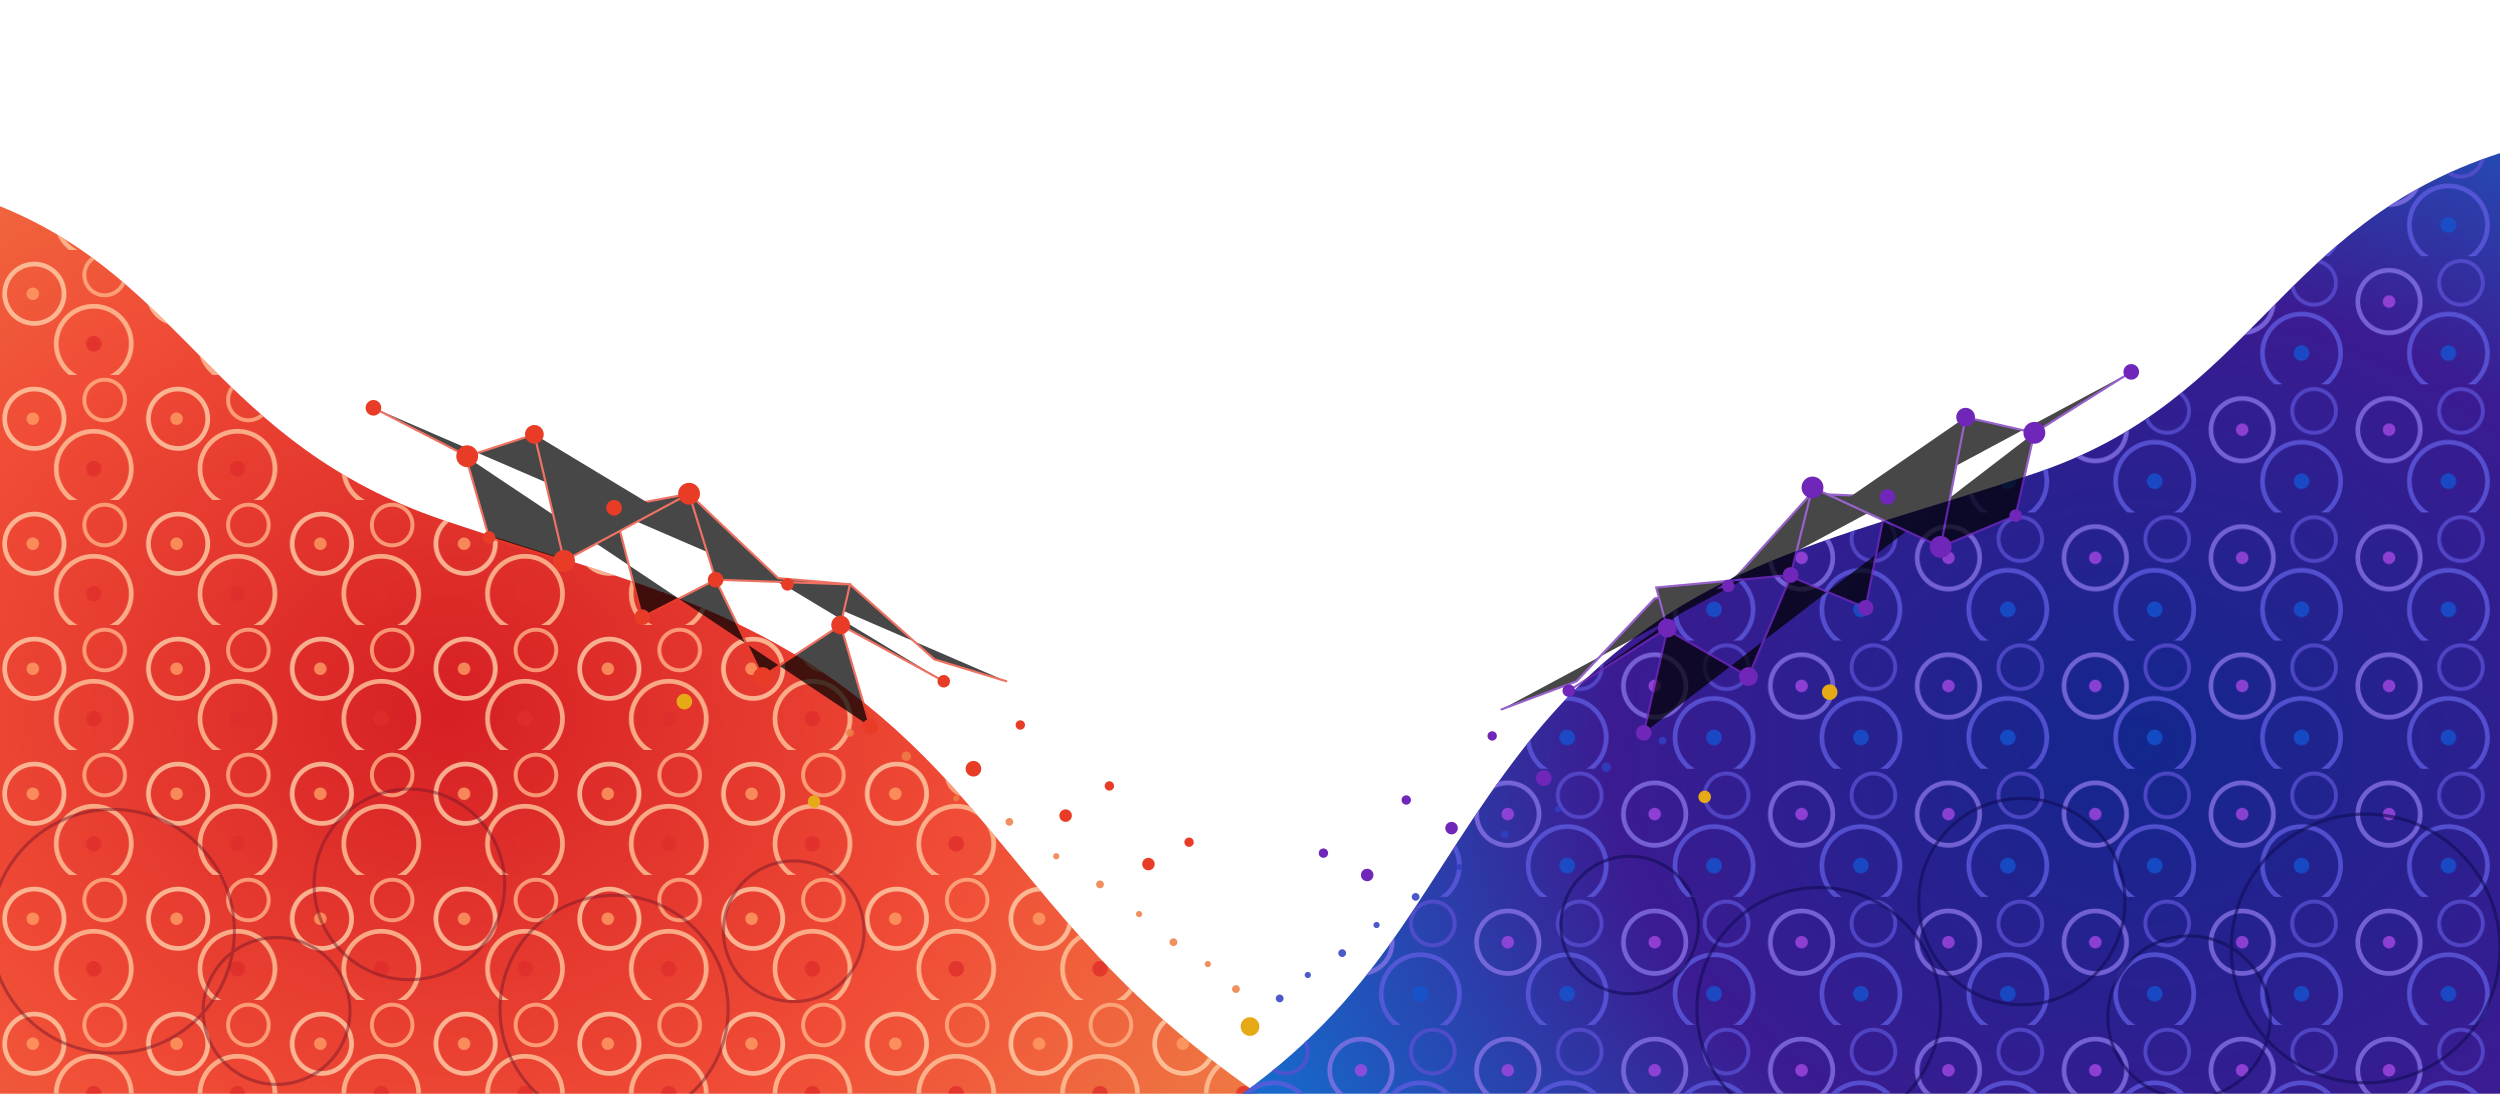
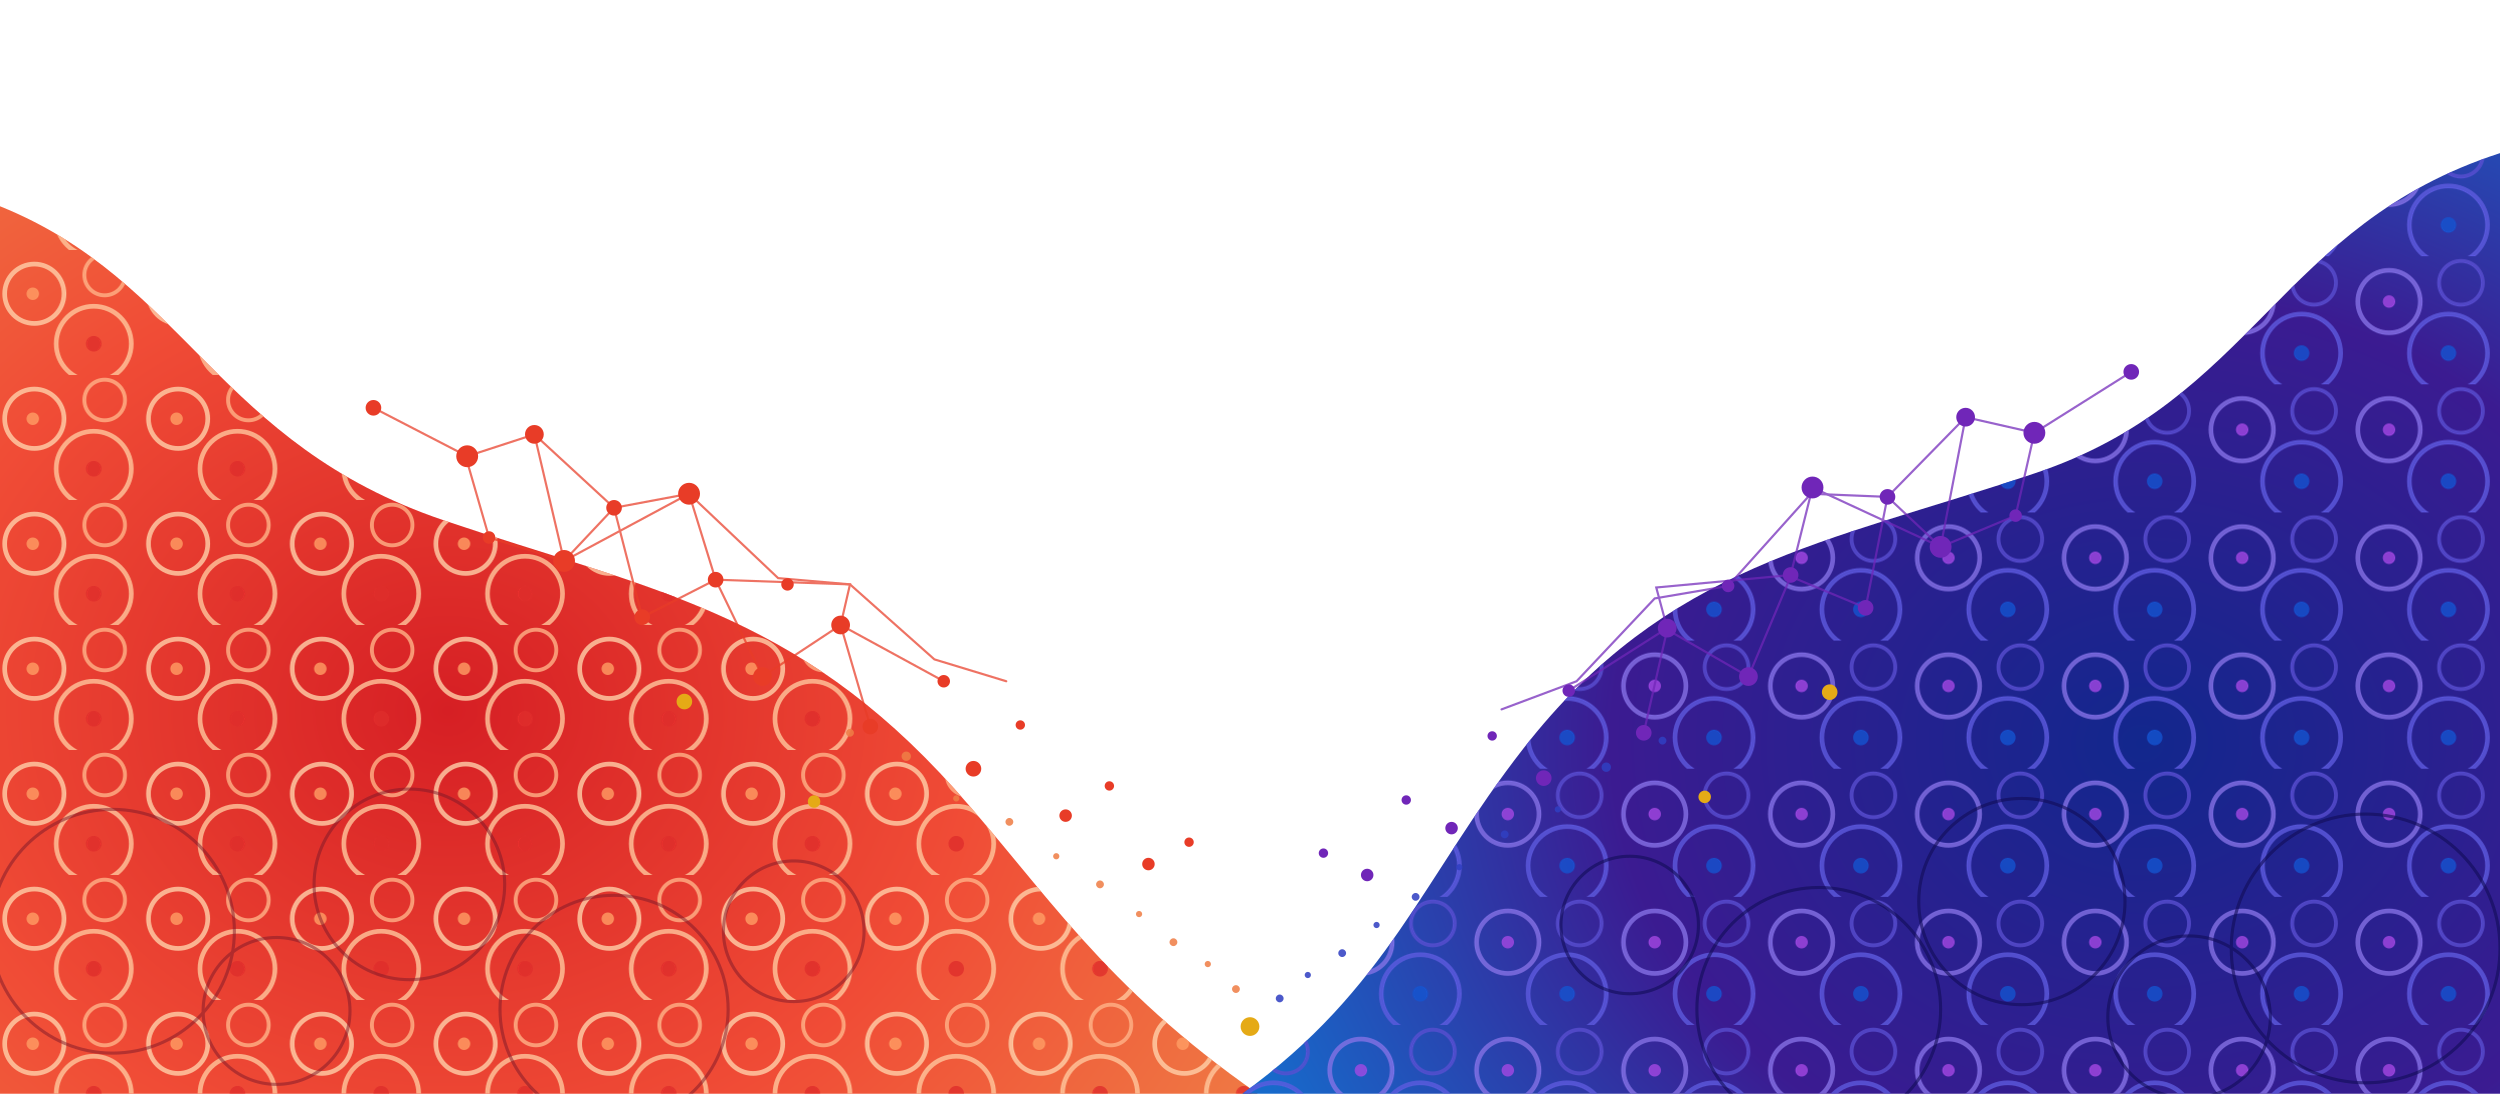
<svg xmlns="http://www.w3.org/2000/svg" viewBox="0 0 1600 700" role="presentation">
  <defs>
    <radialGradient id="coralField" cx="35%" cy="65%" r="75%">
      <stop offset="0" stop-color="#d61f24" />
      <stop offset=".55" stop-color="#f04c36" />
      <stop offset="1" stop-color="#ef7d45" />
    </radialGradient>
    <radialGradient id="blueField" cx="72%" cy="68%" r="75%">
      <stop offset="0" stop-color="#12278d" />
      <stop offset=".55" stop-color="#3b1b91" />
      <stop offset="1" stop-color="#176acb" />
    </radialGradient>
    <pattern id="coralCells" width="92" height="80" patternUnits="userSpaceOnUse">
      <circle cx="22" cy="28" r="19" fill="none" stroke="#ffd0a9" stroke-width="3" />
      <circle cx="67" cy="16" r="13" fill="none" stroke="#ffb287" stroke-width="2.5" />
      <circle cx="60" cy="60" r="24" fill="none" stroke="#ffc69c" stroke-width="3" />
      <circle cx="21" cy="28" r="4" fill="#ff9d64" />
      <circle cx="60" cy="60" r="5" fill="#df2d2b" />
    </pattern>
    <pattern id="blueCells" width="94" height="82" patternUnits="userSpaceOnUse">
      <circle cx="25" cy="29" r="20" fill="none" stroke="#8672e6" stroke-width="3" />
      <circle cx="71" cy="17" r="14" fill="none" stroke="#594ed0" stroke-width="2.5" />
      <circle cx="63" cy="62" r="25" fill="none" stroke="#5e5bdf" stroke-width="3" />
      <circle cx="25" cy="29" r="4" fill="#a648e4" />
      <circle cx="63" cy="62" r="5" fill="#1354d1" />
    </pattern>
    <clipPath id="leftTerritory">
      <path d="M0 132C119 180 139 284 284 333c130 44 225 58 327 172 58 65 95 126 194 195H0Z" />
    </clipPath>
    <clipPath id="rightTerritory">
      <path d="M1600 98c-142 46-157 158-298 205-134 45-235 58-327 176-64 82-87 154-180 221h805Z" />
    </clipPath>
  </defs>
  <g clip-path="url(#leftTerritory)">
    <rect width="820" height="700" fill="url(#coralField)" />
    <rect width="820" height="700" fill="url(#coralCells)" opacity=".8" />
    <g fill="none" stroke="#7b1728" stroke-width="2" opacity=".5">
      <circle cx="72" cy="596" r="78" />
      <circle cx="177" cy="647" r="47" />
      <circle cx="262" cy="566" r="61" />
      <circle cx="393" cy="646" r="73" />
      <circle cx="508" cy="596" r="45" />
    </g>
  </g>
  <g clip-path="url(#rightTerritory)">
    <rect x="780" width="820" height="700" fill="url(#blueField)" />
    <rect x="780" width="820" height="700" fill="url(#blueCells)" opacity=".78" />
    <g fill="none" stroke="#100b56" stroke-width="2" opacity=".6">
      <circle cx="1514" cy="607" r="86" />
      <circle cx="1401" cy="651" r="52" />
      <circle cx="1294" cy="577" r="66" />
      <circle cx="1164" cy="646" r="78" />
      <circle cx="1043" cy="592" r="44" />
    </g>
  </g>
-   <g stroke-linecap="round" opacity=".72">
+   <g fill="none" stroke-linecap="round" opacity=".72">
    <g stroke="#e83c27" stroke-width="1.4">
      <path d="M239 261l60 31 43-14 51 47 48-9 57 54 46 4 54 48 46 14" />
      <path d="M298 292l15 52 48 15 32-34 18 70 47-24 30 62 50-33 19 65" />
      <path d="M342 278l19 81 80-43 17 55 86 3-6 26 66 36" />
    </g>
    <g stroke="#7026b8" stroke-width="1.4">
      <path d="M1364 238l-62 39-44-10-50 51-49-2-53 59-47 8-50 53-48 18" />
      <path d="M1302 277l-12 53-48 20-34-32-14 71-48-20-27 64-52-30-15 66" />
      <path d="M1258 267l-16 83-82-38-14 56-86 8 7 26-63 40" />
    </g>
  </g>
  <g fill="#e83c27">
    <circle cx="239" cy="261" r="5" />
    <circle cx="299" cy="292" r="7" />
    <circle cx="342" cy="278" r="6" />
    <circle cx="313" cy="344" r="4" />
    <circle cx="361" cy="359" r="7" />
    <circle cx="393" cy="325" r="5" />
    <circle cx="411" cy="395" r="5" />
    <circle cx="441" cy="316" r="7" />
    <circle cx="458" cy="371" r="5" />
    <circle cx="488" cy="433" r="6" />
    <circle cx="504" cy="374" r="4" />
    <circle cx="538" cy="400" r="6" />
    <circle cx="557" cy="465" r="5" />
    <circle cx="604" cy="436" r="4" />
    <circle cx="623" cy="492" r="5" />
    <circle cx="653" cy="464" r="3" />
    <circle cx="682" cy="522" r="4" />
    <circle cx="710" cy="503" r="3" />
    <circle cx="735" cy="553" r="4" />
    <circle cx="761" cy="539" r="3" />
  </g>
  <g fill="#7026b8">
    <circle cx="1364" cy="238" r="5" />
    <circle cx="1302" cy="277" r="7" />
    <circle cx="1258" cy="267" r="6" />
    <circle cx="1290" cy="330" r="4" />
    <circle cx="1242" cy="350" r="7" />
    <circle cx="1208" cy="318" r="5" />
    <circle cx="1194" cy="389" r="5" />
    <circle cx="1160" cy="312" r="7" />
    <circle cx="1146" cy="368" r="5" />
    <circle cx="1119" cy="433" r="6" />
    <circle cx="1106" cy="375" r="4" />
    <circle cx="1067" cy="402" r="6" />
    <circle cx="1052" cy="469" r="5" />
    <circle cx="1004" cy="442" r="4" />
    <circle cx="988" cy="498" r="5" />
    <circle cx="955" cy="471" r="3" />
    <circle cx="929" cy="530" r="4" />
    <circle cx="900" cy="512" r="3" />
    <circle cx="875" cy="560" r="4" />
    <circle cx="847" cy="546" r="3" />
  </g>
  <g fill="#ef7d45" opacity=".86">
    <circle cx="544" cy="469" r="2.5" />
    <circle cx="580" cy="484" r="3" />
    <circle cx="612" cy="511" r="2" />
    <circle cx="646" cy="526" r="2.5" />
    <circle cx="676" cy="548" r="2" />
    <circle cx="704" cy="566" r="2.5" />
    <circle cx="729" cy="585" r="2" />
    <circle cx="751" cy="603" r="2.5" />
    <circle cx="773" cy="617" r="2" />
    <circle cx="791" cy="633" r="2.5" />
  </g>
  <g fill="#2f3fc2" opacity=".86">
    <circle cx="1064" cy="474" r="2.5" />
    <circle cx="1028" cy="491" r="3" />
    <circle cx="997" cy="518" r="2" />
    <circle cx="963" cy="534" r="2.5" />
    <circle cx="934" cy="555" r="2" />
    <circle cx="906" cy="574" r="2.5" />
    <circle cx="881" cy="592" r="2" />
    <circle cx="859" cy="610" r="2.5" />
    <circle cx="837" cy="624" r="2" />
    <circle cx="819" cy="639" r="2.5" />
  </g>
  <g fill="#e5aa16">
    <circle cx="438" cy="449" r="5" />
    <circle cx="521" cy="513" r="4" />
    <circle cx="1091" cy="510" r="4" />
    <circle cx="1171" cy="443" r="5" />
    <circle cx="800" cy="657" r="6" />
  </g>
</svg>
